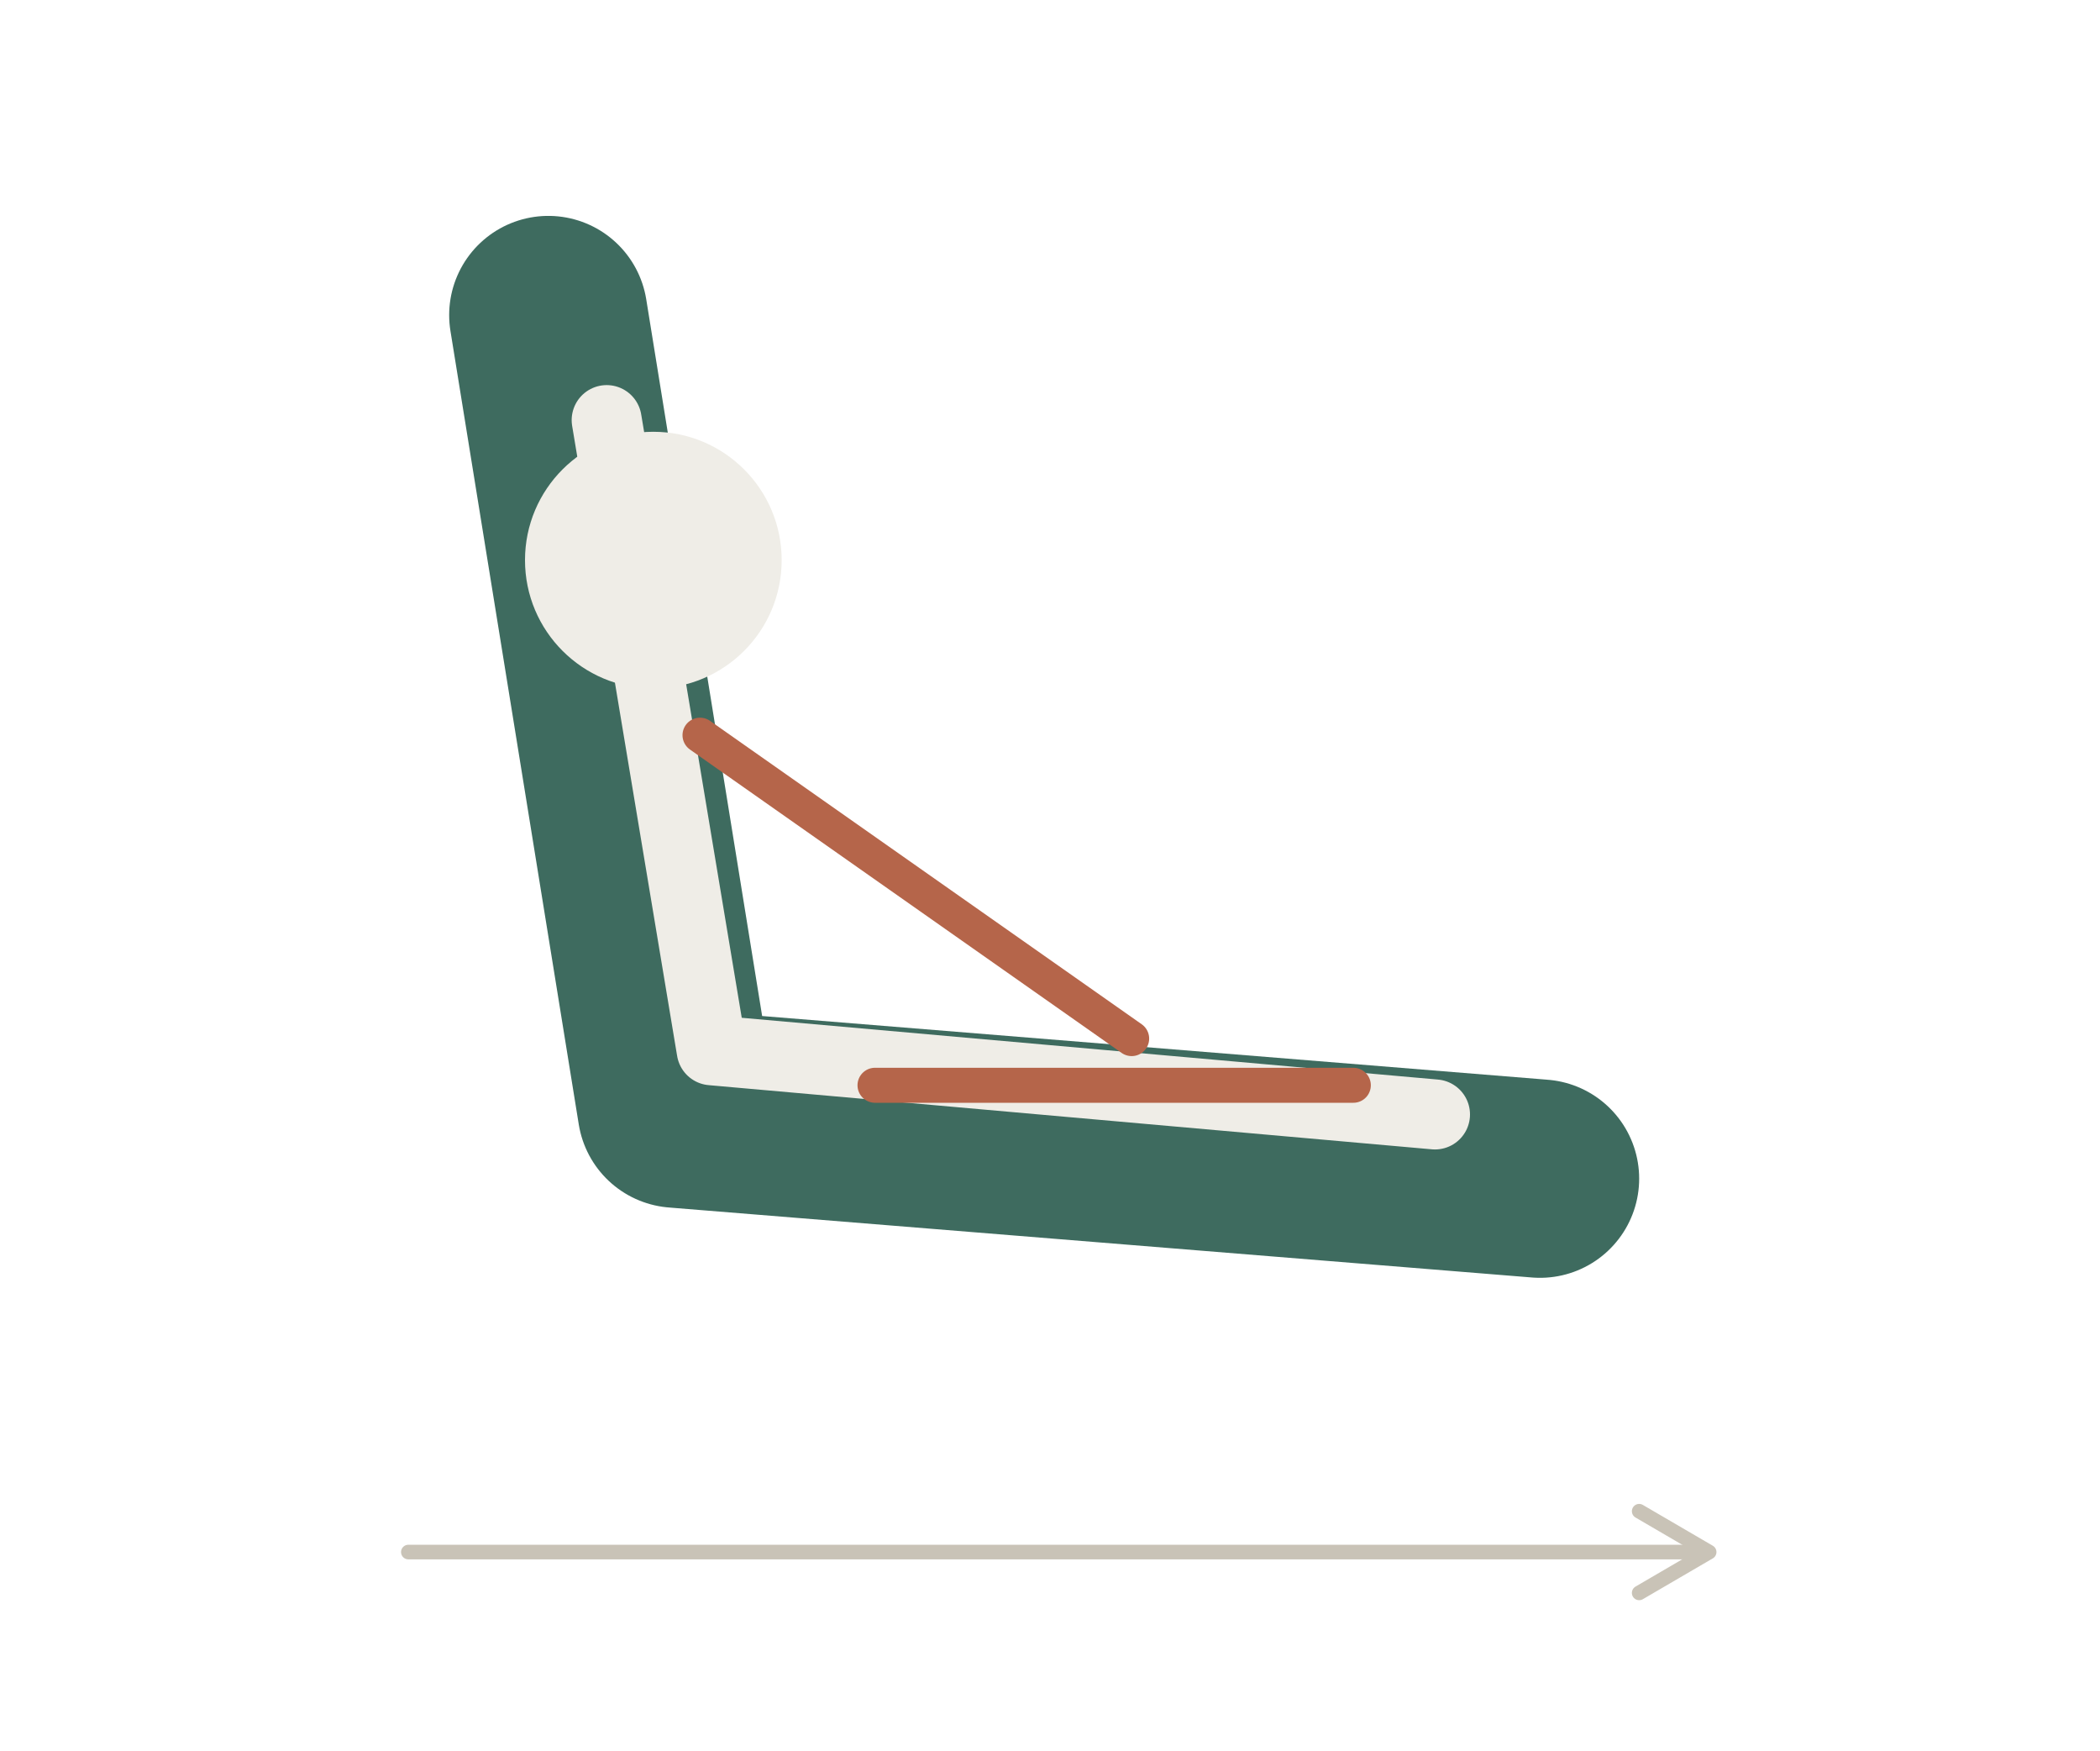
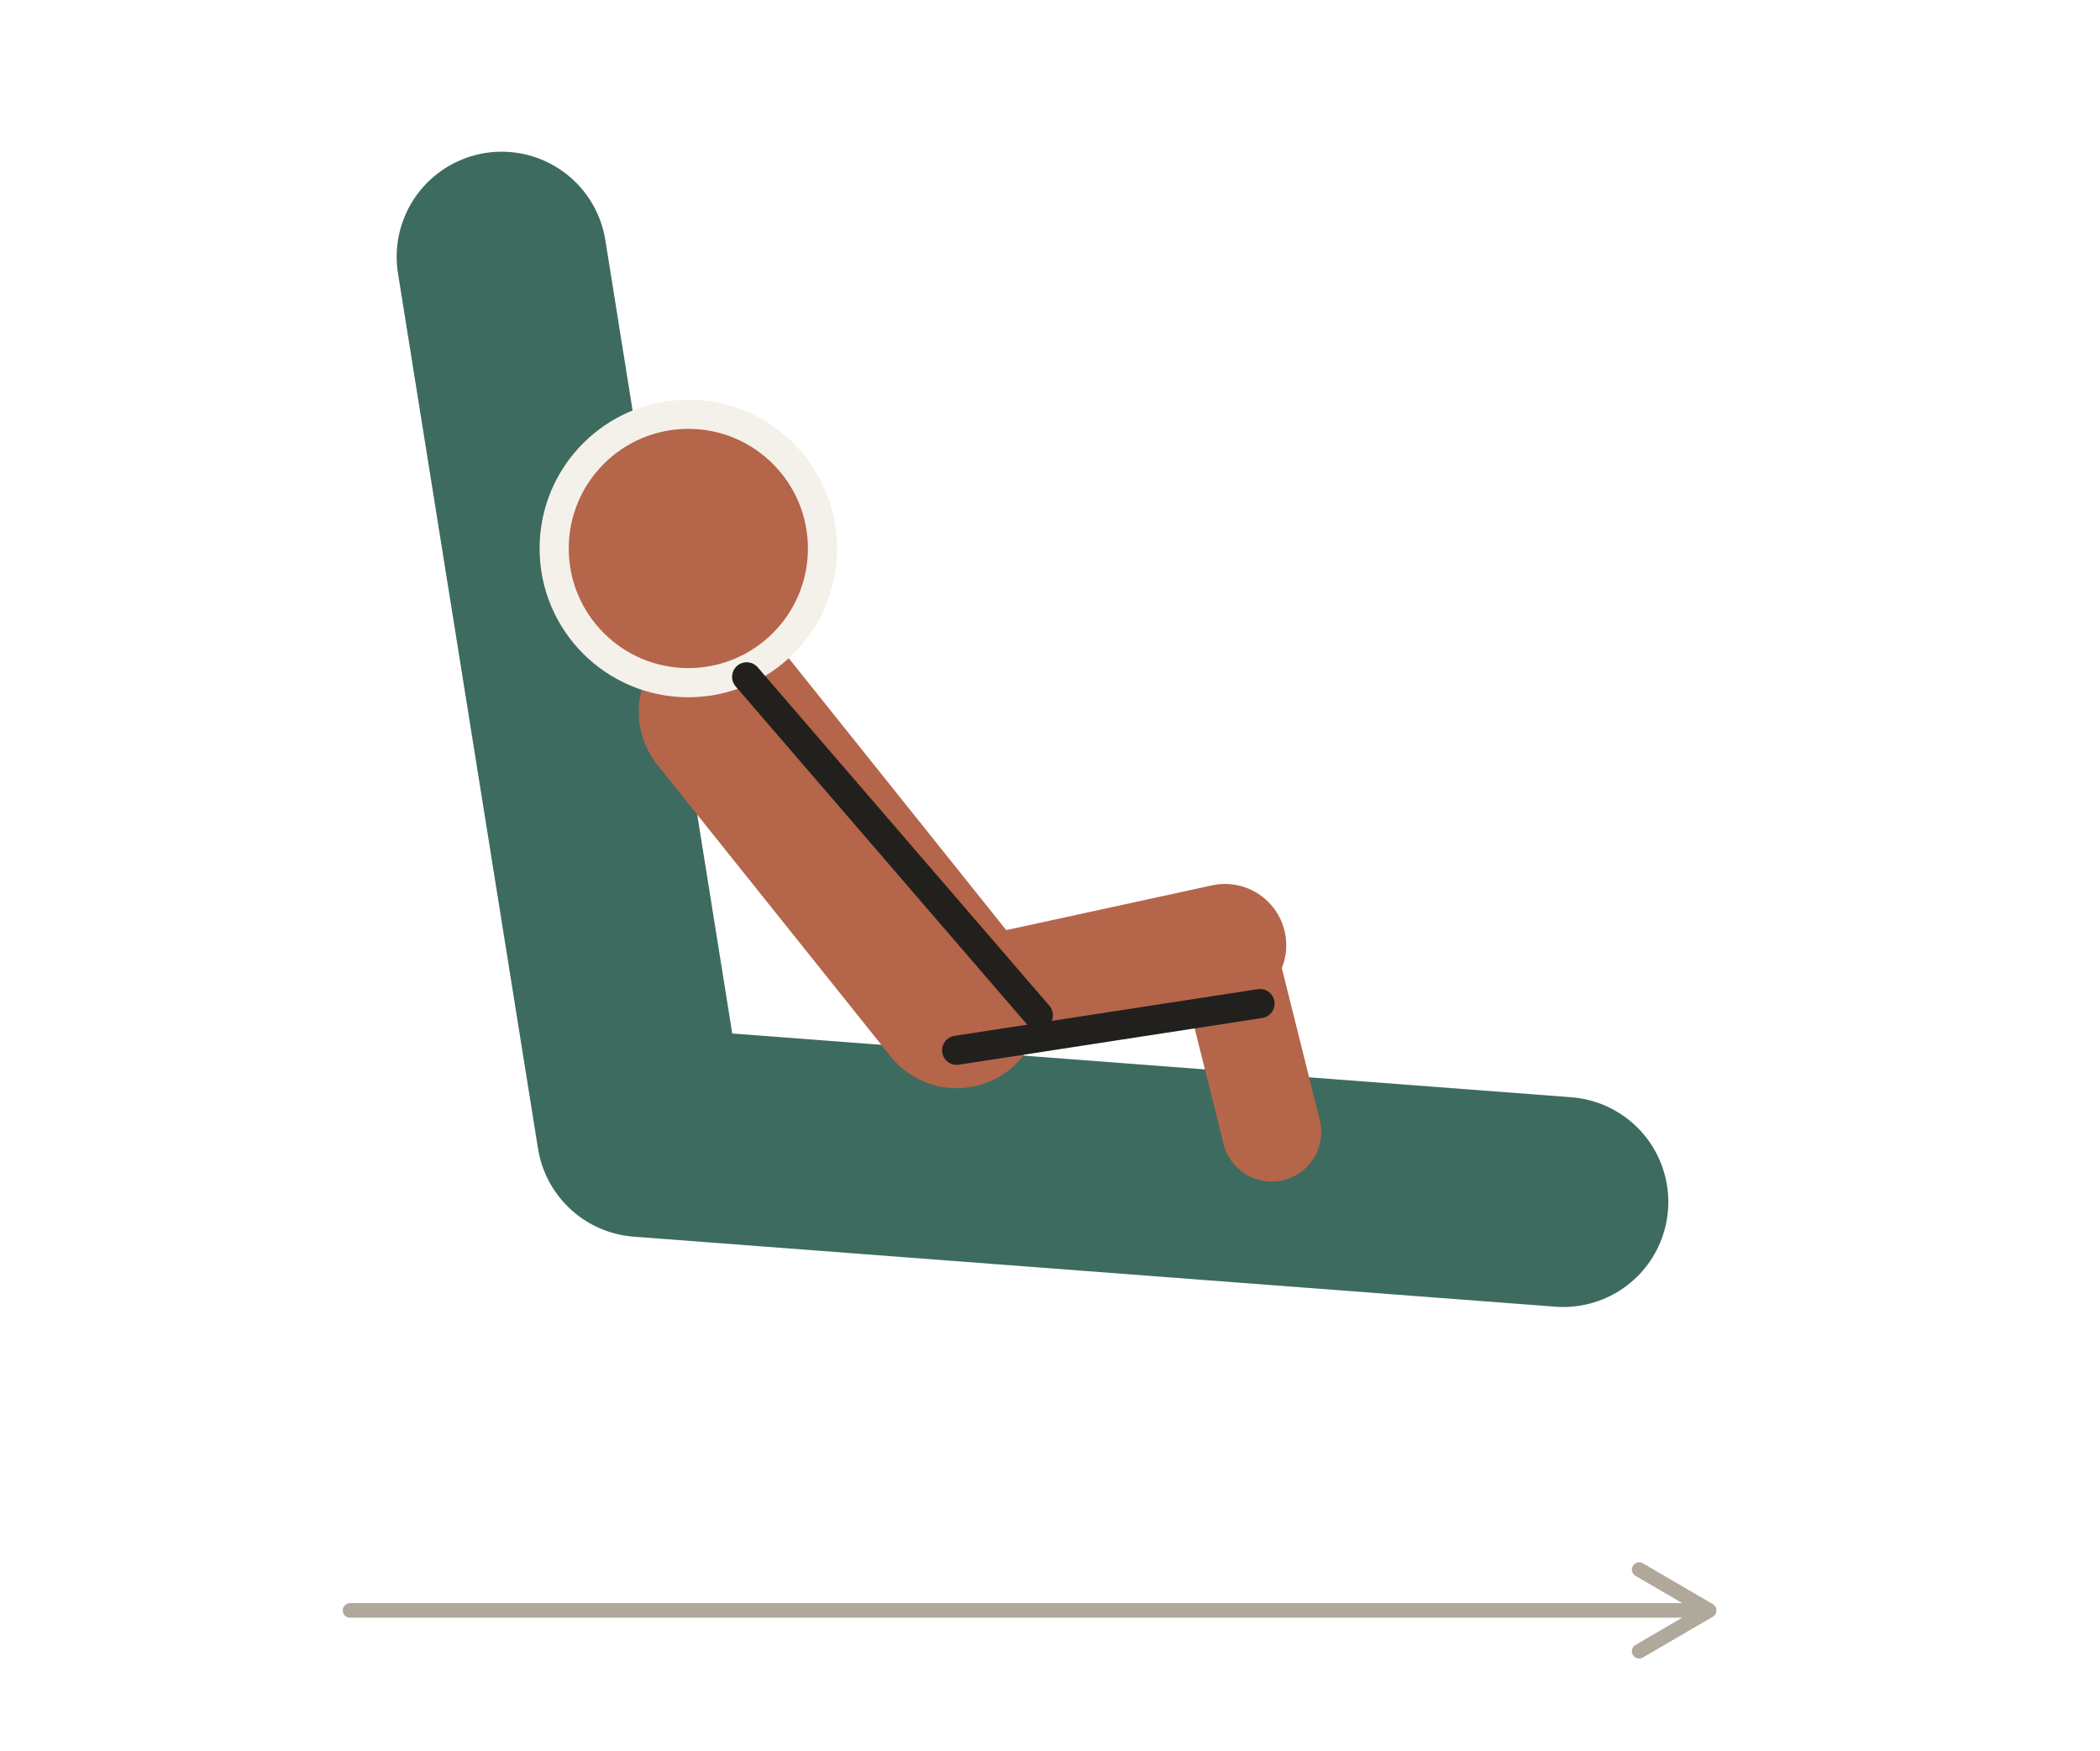
- <svg xmlns="http://www.w3.org/2000/svg" viewBox="0 0 360 300" role="img" aria-label="Ikon av en framåtvänd bältesstol med bilbältet över bröstet">
-   <path d="M94 54 L 116 190 L 264 202" fill="none" stroke="#3E6B5F" stroke-width="34" stroke-linecap="round" stroke-linejoin="round" />
-   <path d="M104 72 L 122 180 L 246 191" fill="none" stroke="#EFEDE7" stroke-width="12" stroke-linecap="round" stroke-linejoin="round" />
-   <circle cx="112" cy="96" r="22" fill="#EFEDE7" />
-   <g fill="none" stroke="#B5654A" stroke-width="6" stroke-linecap="round">
-     <path d="M120 126 L 194 178" />
-     <path d="M150 186 L 232 186" />
+ <svg xmlns="http://www.w3.org/2000/svg" viewBox="0 0 360 300" role="img" aria-label="Ett barn sitter framåtvänt i en bältesstol med bilbältet över bröstet">
+   <path d="M86 44 L 110 194 L 268 206" fill="none" stroke="#3E6B5F" stroke-width="36" stroke-linecap="round" stroke-linejoin="round" />
+   <g stroke="#B5654A" stroke-linecap="round" stroke-linejoin="round" fill="none">
+     <path d="M210 162 L 218 194" stroke-width="17" />
+     <path d="M164 172 L 210 162" stroke-width="21" />
+     <path d="M124 122 L 164 172" stroke-width="29" />
  </g>
-   <g stroke="#C9C3B7" stroke-width="2.5" fill="none" stroke-linecap="round" stroke-linejoin="round">
-     <line x1="70" y1="266" x2="290" y2="266" />
-     <polyline points="281,259 293,266 281,273" />
+   <circle cx="118" cy="94" r="23" fill="#B5654A" stroke="#F4F1EA" stroke-width="5" />
+   <g stroke="#22201D" stroke-linecap="round" fill="none">
+     <path d="M128 116 L 178 174" stroke-width="5" />
+     <path d="M164 180 L 216 172" stroke-width="5" />
+   </g>
+   <g stroke="#B0A99B" stroke-width="2.5" fill="none" stroke-linecap="round" stroke-linejoin="round">
+     <line x1="60" y1="276" x2="290" y2="276" />
+     <polyline points="281,269 293,276 281,283" />
  </g>
</svg>
